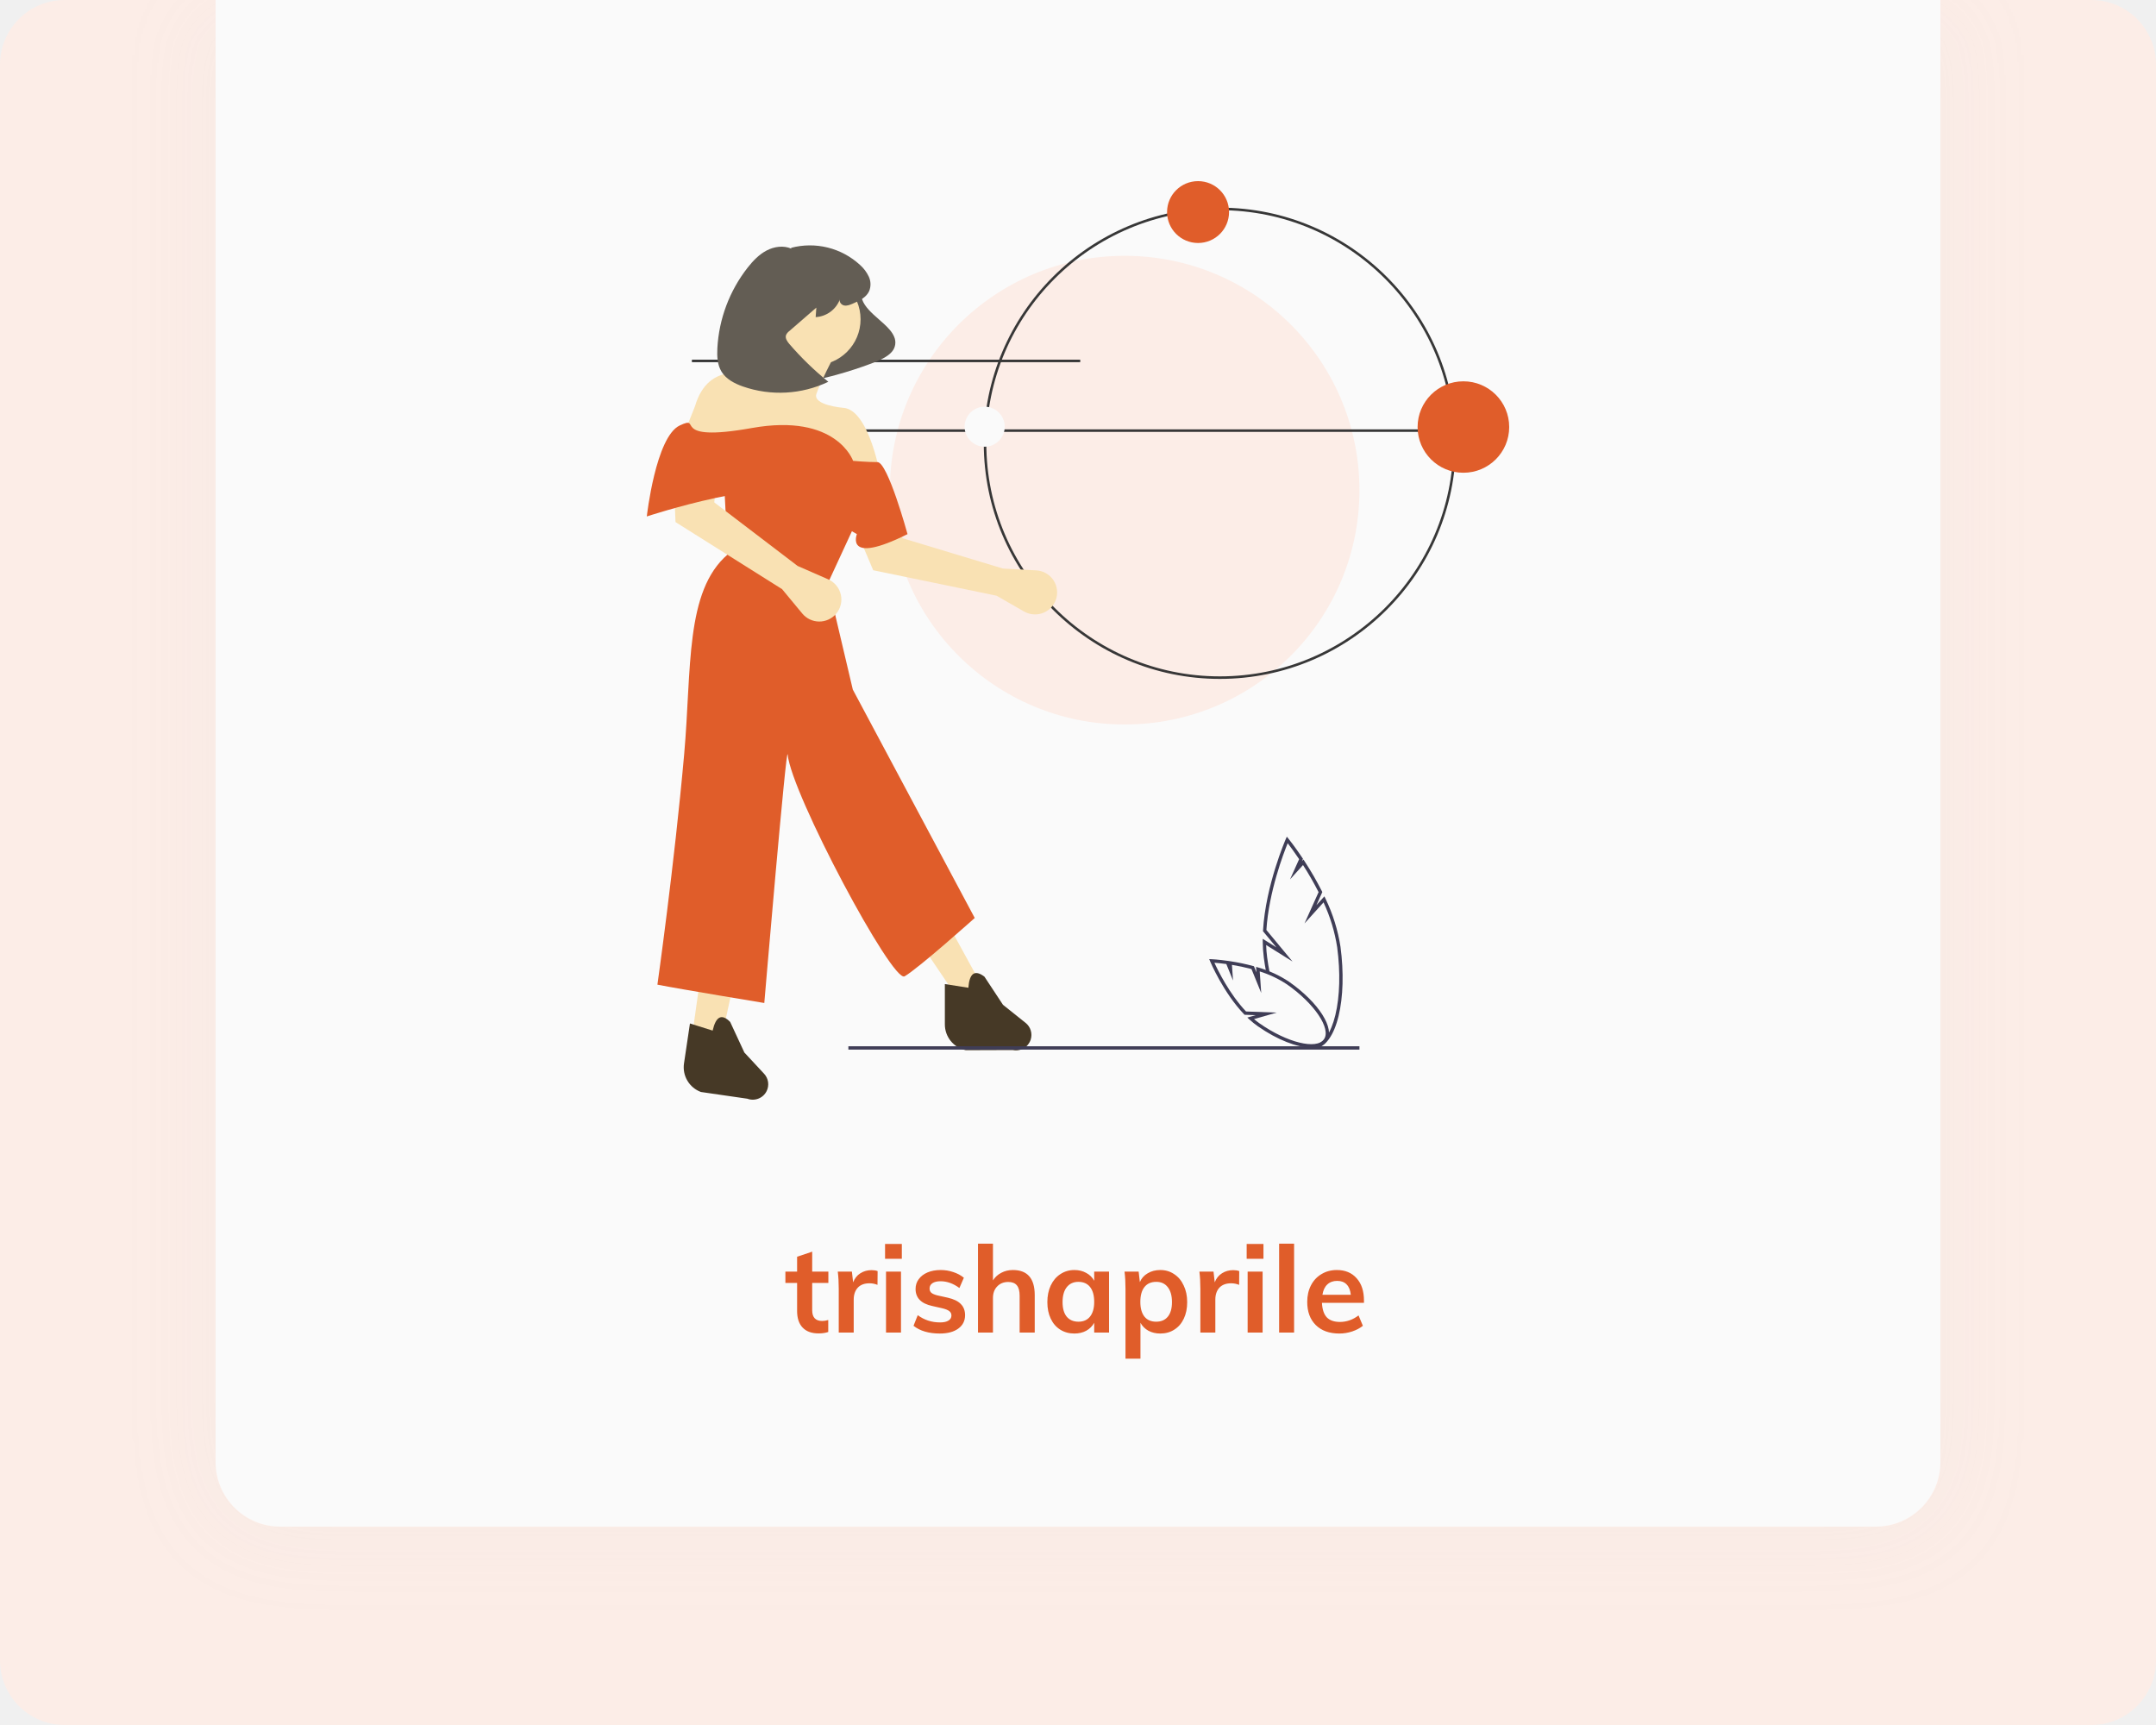
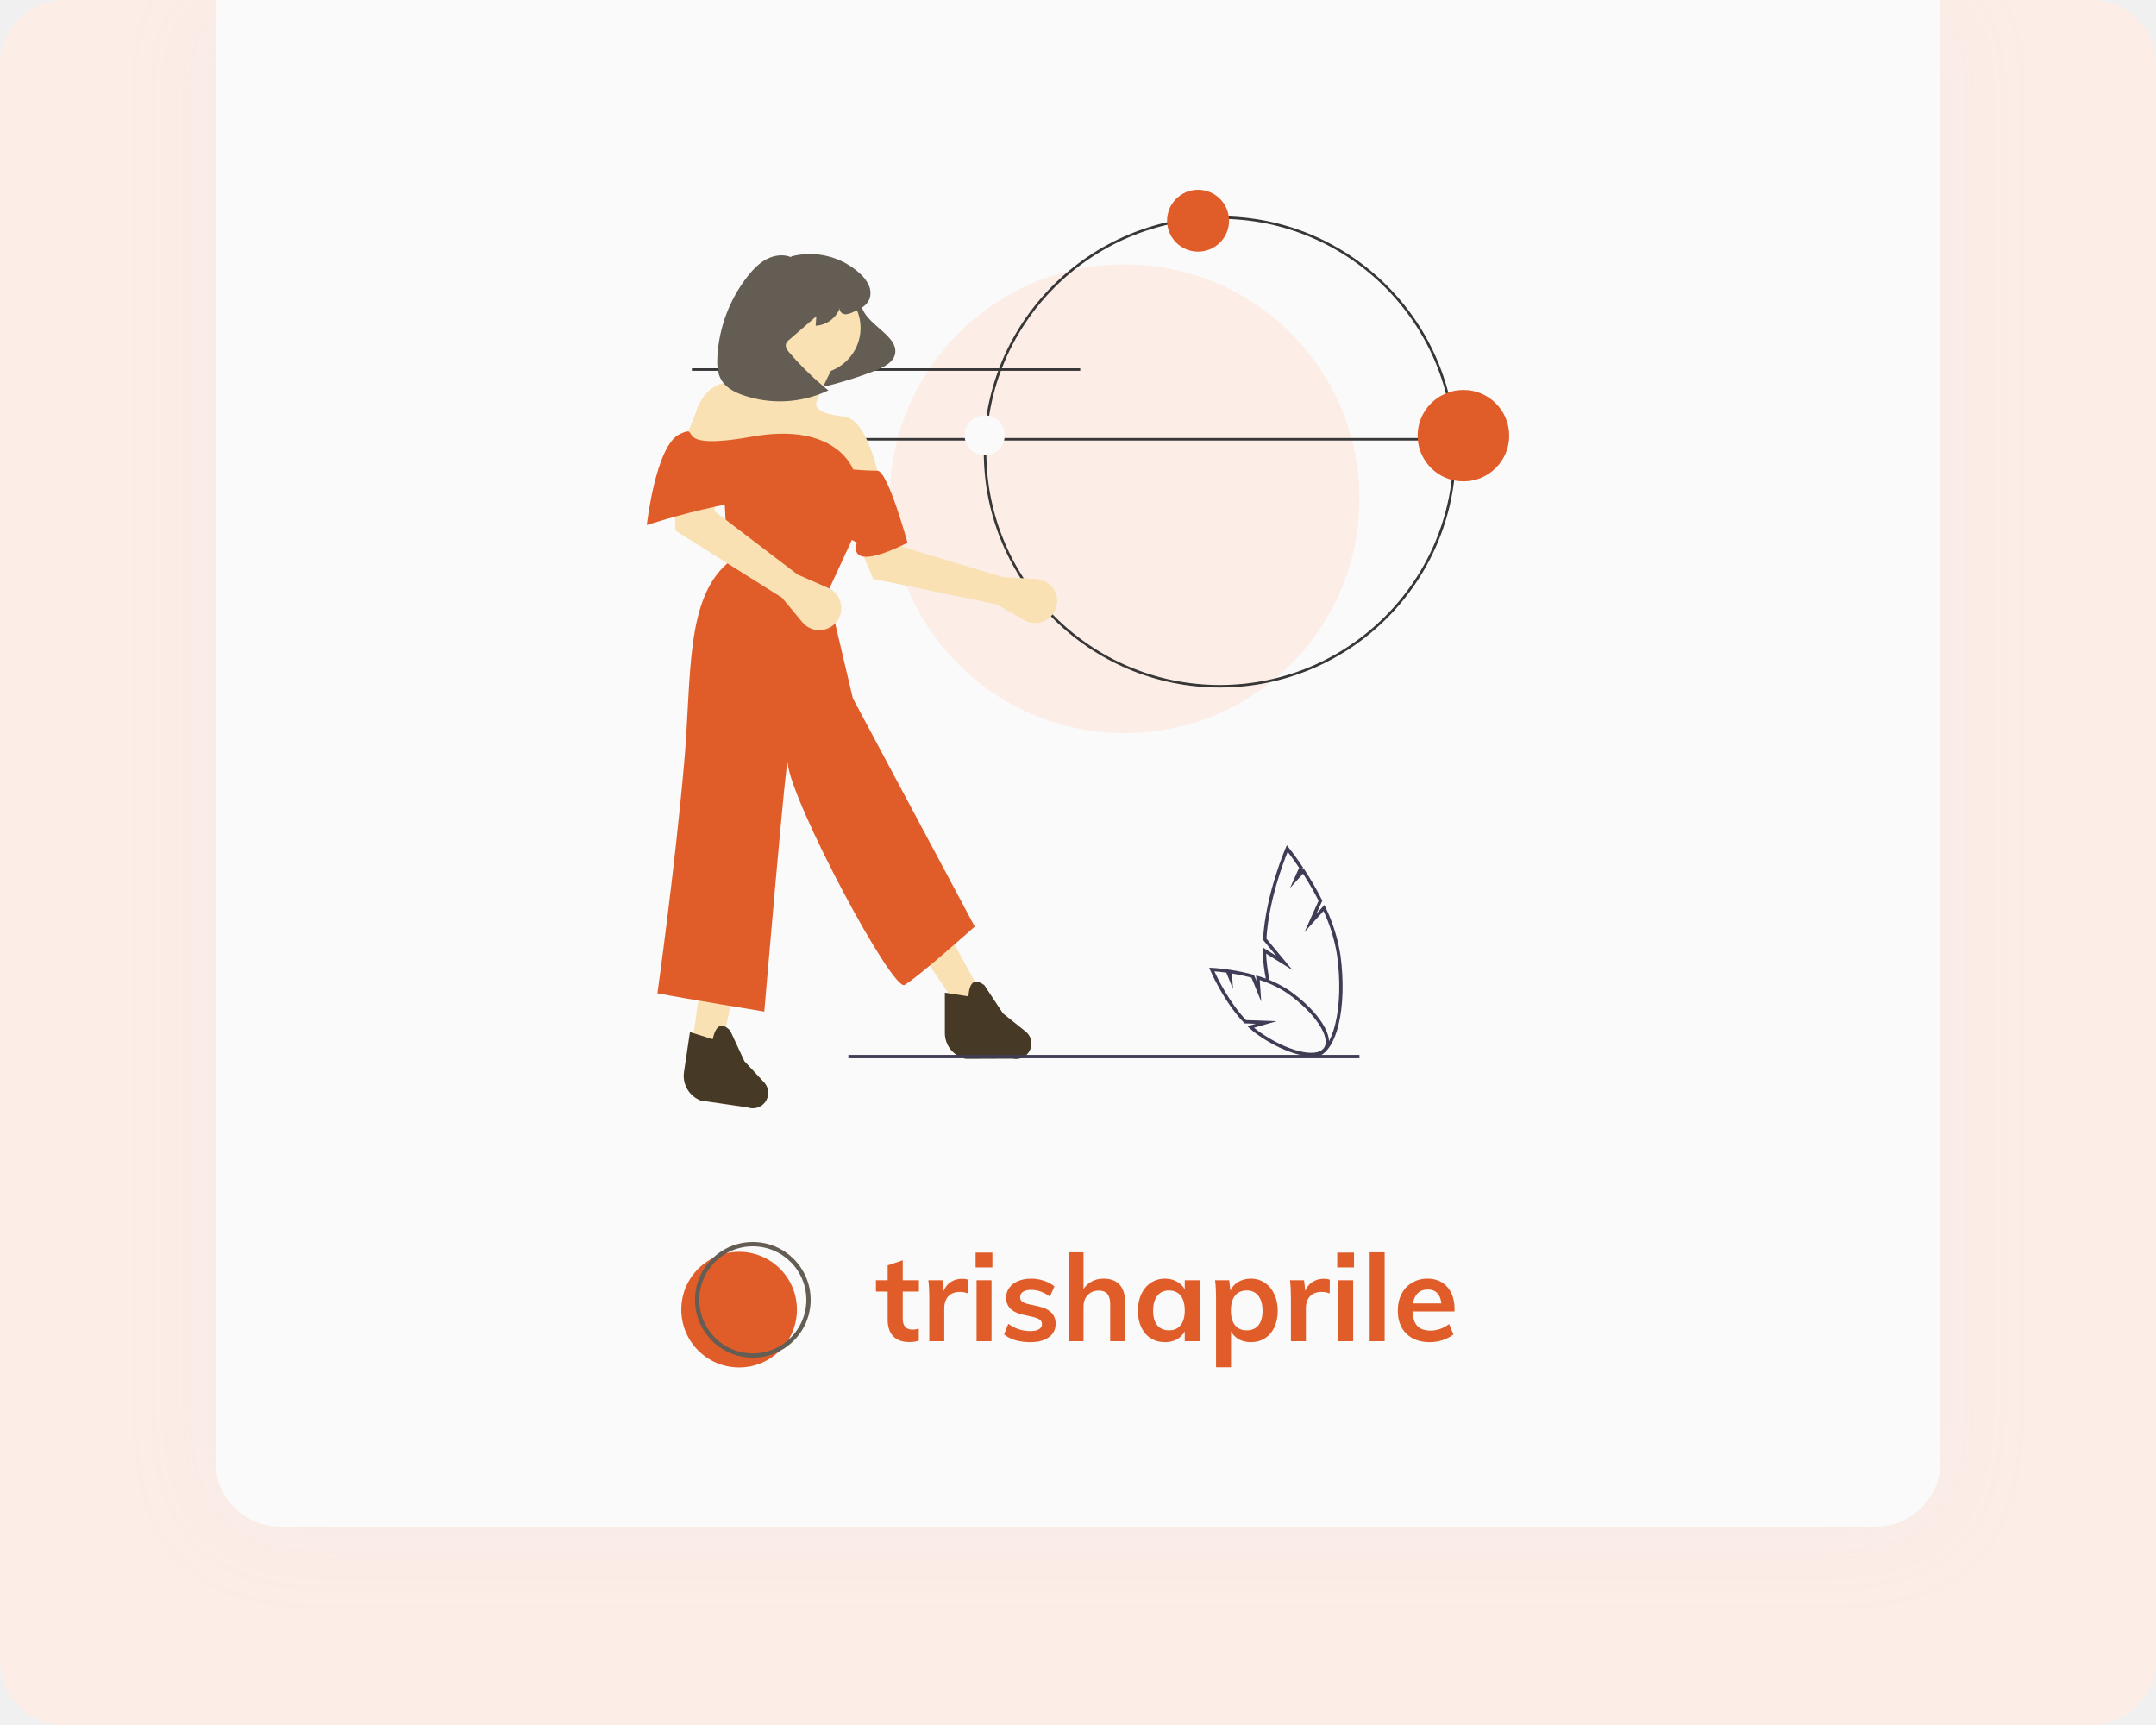
<svg xmlns="http://www.w3.org/2000/svg" width="500" height="400" viewBox="0 0 500 400" fill="none">
  <g clip-path="url(#clip0)">
    <rect width="500" height="400" rx="15" fill="#FCEDE7" />
    <g filter="url(#filter0_d)">
      <rect x="50" y="-46" width="400" height="400" rx="15" fill="#FAFAFA" />
    </g>
-     <path d="M188.356 297.492V303.82C188.356 305.481 189.131 306.312 190.68 306.312C191.109 306.312 191.576 306.237 192.08 306.088V308.86C191.464 309.084 190.717 309.196 189.84 309.196C188.235 309.196 187.003 308.748 186.144 307.852C185.285 306.956 184.856 305.668 184.856 303.988V297.492H182.14V294.86H184.856V291.416L188.356 290.24V294.86H192.108V297.492H188.356ZM202.129 294.524C202.671 294.524 203.137 294.599 203.529 294.748L203.501 297.94C202.904 297.697 202.288 297.576 201.653 297.576C200.459 297.576 199.544 297.921 198.909 298.612C198.293 299.303 197.985 300.217 197.985 301.356V309H194.513V298.864C194.513 297.371 194.439 296.036 194.289 294.86H197.565L197.845 297.352C198.2 296.437 198.76 295.737 199.525 295.252C200.291 294.767 201.159 294.524 202.129 294.524ZM205.478 294.86H208.95V309H205.478V294.86ZM209.146 288.448V291.892H205.254V288.448H209.146ZM217.959 309.224C215.402 309.224 213.367 308.627 211.855 307.432L212.835 304.968C214.347 306.088 216.074 306.648 218.015 306.648C218.855 306.648 219.499 306.508 219.947 306.228C220.414 305.948 220.647 305.556 220.647 305.052C220.647 304.623 220.488 304.287 220.171 304.044C219.854 303.783 219.312 303.559 218.547 303.372L216.195 302.84C213.619 302.28 212.331 300.964 212.331 298.892C212.331 298.033 212.574 297.277 213.059 296.624C213.544 295.952 214.226 295.429 215.103 295.056C215.98 294.683 216.998 294.496 218.155 294.496C219.163 294.496 220.134 294.655 221.067 294.972C222 295.271 222.822 295.709 223.531 296.288L222.495 298.668C221.076 297.623 219.62 297.1 218.127 297.1C217.324 297.1 216.699 297.249 216.251 297.548C215.803 297.847 215.579 298.257 215.579 298.78C215.579 299.191 215.71 299.517 215.971 299.76C216.251 300.003 216.718 300.208 217.371 300.376L219.779 300.908C221.179 301.225 222.196 301.72 222.831 302.392C223.484 303.045 223.811 303.904 223.811 304.968C223.811 306.275 223.288 307.311 222.243 308.076C221.198 308.841 219.77 309.224 217.959 309.224ZM234.898 294.496C238.277 294.496 239.966 296.437 239.966 300.32V309H236.466V300.488C236.466 299.368 236.252 298.556 235.822 298.052C235.393 297.529 234.73 297.268 233.834 297.268C232.77 297.268 231.912 297.613 231.258 298.304C230.605 298.976 230.278 299.872 230.278 300.992V309H226.806V288.392H230.278V296.904C230.764 296.139 231.408 295.551 232.21 295.14C233.013 294.711 233.909 294.496 234.898 294.496ZM257.201 294.86V309H253.757V306.732C253.328 307.516 252.712 308.132 251.909 308.58C251.107 309.009 250.192 309.224 249.165 309.224C247.933 309.224 246.841 308.925 245.889 308.328C244.937 307.731 244.2 306.881 243.677 305.78C243.155 304.679 242.893 303.4 242.893 301.944C242.893 300.488 243.155 299.2 243.677 298.08C244.219 296.941 244.965 296.064 245.917 295.448C246.869 294.813 247.952 294.496 249.165 294.496C250.192 294.496 251.107 294.72 251.909 295.168C252.712 295.597 253.328 296.204 253.757 296.988V294.86H257.201ZM250.117 306.48C251.275 306.48 252.171 306.079 252.805 305.276C253.44 304.473 253.757 303.344 253.757 301.888C253.757 300.395 253.44 299.247 252.805 298.444C252.171 297.641 251.265 297.24 250.089 297.24C248.932 297.24 248.027 297.66 247.373 298.5C246.739 299.321 246.421 300.469 246.421 301.944C246.421 303.4 246.739 304.52 247.373 305.304C248.027 306.088 248.941 306.48 250.117 306.48ZM269.077 294.496C270.291 294.496 271.364 294.813 272.297 295.448C273.249 296.064 273.987 296.941 274.509 298.08C275.051 299.2 275.321 300.488 275.321 301.944C275.321 303.4 275.06 304.679 274.537 305.78C274.015 306.881 273.277 307.731 272.325 308.328C271.392 308.925 270.309 309.224 269.077 309.224C268.051 309.224 267.136 309.009 266.333 308.58C265.531 308.132 264.915 307.516 264.485 306.732V315.048H261.013V298.864C261.013 297.371 260.939 296.036 260.789 294.86H264.065L264.345 297.296C264.719 296.419 265.325 295.737 266.165 295.252C267.005 294.748 267.976 294.496 269.077 294.496ZM268.125 306.48C269.301 306.48 270.207 306.088 270.841 305.304C271.476 304.52 271.793 303.4 271.793 301.944C271.793 300.469 271.476 299.321 270.841 298.5C270.207 297.66 269.311 297.24 268.153 297.24C266.959 297.24 266.044 297.641 265.409 298.444C264.775 299.247 264.457 300.395 264.457 301.888C264.457 303.363 264.775 304.501 265.409 305.304C266.044 306.088 266.949 306.48 268.125 306.48ZM285.993 294.524C286.534 294.524 287.001 294.599 287.393 294.748L287.365 297.94C286.767 297.697 286.151 297.576 285.517 297.576C284.322 297.576 283.407 297.921 282.773 298.612C282.157 299.303 281.849 300.217 281.849 301.356V309H278.377V298.864C278.377 297.371 278.302 296.036 278.153 294.86H281.429L281.709 297.352C282.063 296.437 282.623 295.737 283.389 295.252C284.154 294.767 285.022 294.524 285.993 294.524ZM289.342 294.86H292.814V309H289.342V294.86ZM293.01 288.448V291.892H289.118V288.448H293.01ZM296.642 288.392H300.114V309H296.642V288.392ZM316.319 302.112H306.575C306.65 303.624 307.023 304.744 307.695 305.472C308.386 306.181 309.403 306.536 310.747 306.536C312.296 306.536 313.734 306.032 315.059 305.024L316.067 307.432C315.395 307.973 314.564 308.412 313.575 308.748C312.604 309.065 311.615 309.224 310.607 309.224C308.292 309.224 306.472 308.571 305.147 307.264C303.822 305.957 303.159 304.165 303.159 301.888C303.159 300.451 303.448 299.172 304.027 298.052C304.606 296.932 305.418 296.064 306.463 295.448C307.508 294.813 308.694 294.496 310.019 294.496C311.96 294.496 313.491 295.131 314.611 296.4C315.75 297.651 316.319 299.377 316.319 301.58V302.112ZM310.103 297.016C309.17 297.016 308.404 297.296 307.807 297.856C307.228 298.397 306.855 299.191 306.687 300.236H313.267C313.155 299.172 312.828 298.369 312.287 297.828C311.764 297.287 311.036 297.016 310.103 297.016Z" fill="#E05D2A" />
-     <path d="M260.82 168.001C290.891 168.001 315.268 143.671 315.268 113.658C315.268 83.646 290.891 59.316 260.82 59.316C230.749 59.316 206.371 83.646 206.371 113.658C206.371 143.671 230.749 168.001 260.82 168.001Z" fill="#FCEDE7" />
-     <path d="M250.518 83.403H160.458V83.99H250.518V83.403Z" fill="#373737" />
-     <path d="M337.342 99.559H160.458V100.146H337.342V99.559Z" fill="#373737" />
-     <path d="M282.893 157.426C252.708 157.426 228.15 132.916 228.15 102.79C228.15 72.663 252.708 48.153 282.893 48.153C313.078 48.153 337.636 72.663 337.636 102.79C337.636 132.916 313.078 157.426 282.893 157.426ZM282.893 48.741C253.032 48.741 228.739 72.987 228.739 102.79C228.739 132.593 253.032 156.839 282.893 156.839C312.754 156.839 337.047 132.593 337.047 102.79C337.047 72.987 312.754 48.741 282.893 48.741V48.741Z" fill="#373737" />
-     <path d="M277.843 56.347C281.812 56.347 285.03 53.135 285.03 49.173C285.03 45.212 281.812 42 277.843 42C273.873 42 270.655 45.212 270.655 49.173C270.655 53.135 273.873 56.347 277.843 56.347Z" fill="#E05D2A" />
-     <path d="M228.356 103.587C230.924 103.587 233.007 101.508 233.007 98.945C233.007 96.382 230.924 94.303 228.356 94.303C225.787 94.303 223.705 96.382 223.705 98.945C223.705 101.508 225.787 103.587 228.356 103.587Z" fill="#FAFAFA" />
-     <path d="M339.379 109.622C345.245 109.622 350 104.876 350 99.021C350 93.167 345.245 88.421 339.379 88.421C333.513 88.421 328.758 93.167 328.758 99.021C328.758 104.876 333.513 109.622 339.379 109.622Z" fill="#E05D2A" />
-     <path d="M231.11 138.135L237.491 141.795C238.136 142.165 238.855 142.39 239.597 142.455C240.339 142.519 241.086 142.421 241.786 142.168C242.486 141.915 243.122 141.513 243.65 140.989C244.178 140.465 244.586 139.832 244.844 139.135V139.135C245.121 138.385 245.219 137.58 245.128 136.786C245.037 135.991 244.761 135.229 244.321 134.56C243.881 133.891 243.29 133.335 242.596 132.936C241.901 132.537 241.123 132.306 240.323 132.262L232.596 131.838L209.321 124.807L205.569 110.785L195.757 116.286L202.504 132.228L231.11 138.135Z" fill="#F9E1B3" />
-     <path d="M200.691 65.357C199.215 67.026 199.481 69.035 200.556 70.666C201.631 72.297 203.42 73.654 204.985 75.093C205.991 76.017 206.921 76.998 207.372 78.11C207.62 78.679 207.701 79.306 207.606 79.919C207.511 80.532 207.243 81.105 206.834 81.572C205.809 82.782 203.899 83.602 202.036 84.305C196.708 86.3 191.211 87.811 185.611 88.819C190.328 83.317 192.69 77.121 192.344 71.153C192.271 69.9 192.085 68.636 192.523 67.38C192.824 66.627 193.3 65.955 193.912 65.421C194.524 64.887 195.254 64.505 196.042 64.308C197.917 63.77 200.387 64.302 200.675 65.528" fill="#635D54" />
-     <path d="M160.273 241.914L167.024 242.207L180.349 180.779L168.785 181.275L160.273 241.914Z" fill="#F9E1B3" />
-     <path d="M227.781 228.732L222.204 231.661L187.32 180.005L198.43 175.123L227.781 228.732Z" fill="#F9E1B3" />
-     <path d="M188.897 84.693C194.795 84.693 199.576 79.921 199.576 74.035C199.576 68.149 194.795 63.377 188.897 63.377C183 63.377 178.219 68.149 178.219 74.035C178.219 79.921 183 84.693 188.897 84.693Z" fill="#F9E1B3" />
-     <path d="M183.461 79.623C183.461 79.623 179.645 87.532 174.362 87.239C174.362 87.239 164.382 83.138 161.154 94.27L157.631 103.058L204.3 110.968C204.3 110.968 201.658 94.856 195.495 94.563C195.495 94.563 188.45 93.977 189.331 91.341C190.211 88.704 193.44 82.552 193.44 82.552L183.461 79.623Z" fill="#F9E1B3" />
-     <path d="M199.017 120.049L191.972 135.282L197.778 159.904L226.052 212.864C226.052 212.864 213.031 224.524 209.785 226.394C206.969 228.016 183.528 184.043 182.672 174.98C182.39 171.989 177.25 232.579 177.25 232.579C177.25 232.579 157.872 229.388 152.461 228.327C152.461 228.327 156.36 200.768 158.659 174.98C160.43 155.103 158.819 137.088 168.785 128.545L167.904 111.554L191.385 110.675L199.017 120.049Z" fill="#E05D2A" />
-     <path d="M162.546 253.213L173.323 254.775C174.159 255.085 175.08 255.074 175.907 254.744C176.735 254.414 177.41 253.788 177.8 252.989V252.989C178.117 252.339 178.23 251.609 178.124 250.894C178.018 250.18 177.697 249.514 177.204 248.984L172.63 244.067L169.338 236.977C167.368 234.97 166.023 235.68 165.27 238.977L160.007 237.328L158.627 246.586C158.42 247.972 158.697 249.386 159.41 250.592C160.124 251.798 161.231 252.724 162.546 253.213V253.213Z" fill="#463926" />
-     <path d="M223.976 243.525L234.866 243.487C235.738 243.672 236.648 243.526 237.418 243.078C238.187 242.63 238.763 241.912 239.031 241.063V241.063C239.249 240.374 239.253 239.636 239.042 238.944C238.832 238.253 238.417 237.641 237.851 237.19L232.602 232.998L228.3 226.469C226.056 224.773 224.83 225.672 224.572 229.045L219.123 228.186V237.546C219.123 238.947 219.605 240.305 220.488 241.394C221.372 242.482 222.603 243.235 223.976 243.525V243.525Z" fill="#463926" />
-     <path d="M183.504 57.652C181.69 56.861 179.532 57.171 177.78 58.092C176.029 59.013 174.63 60.482 173.405 62.034C169.189 67.406 166.73 73.941 166.363 80.755C166.267 82.618 166.357 84.586 167.328 86.179C168.396 87.93 170.35 88.935 172.286 89.619C178.776 91.876 185.895 91.485 192.098 88.531C188.836 85.892 185.819 82.966 183.081 79.789C182.568 79.193 182.032 78.429 182.293 77.688C182.457 77.328 182.712 77.015 183.032 76.782L189.319 71.333L189.161 73.537C190.411 73.464 191.613 73.027 192.617 72.28C193.621 71.533 194.384 70.509 194.811 69.334C194.508 69.944 195.087 70.694 195.756 70.832C196.424 70.969 197.101 70.694 197.729 70.424C199.25 69.771 200.902 68.993 201.577 67.484C201.789 66.952 201.891 66.382 201.876 65.809C201.86 65.237 201.728 64.674 201.488 64.153C201 63.116 200.303 62.189 199.442 61.431C197.327 59.482 194.755 58.098 191.962 57.405C189.169 56.712 186.246 56.733 183.463 57.466" fill="#635D54" />
-     <path d="M181.371 136.61L186.059 142.271C186.534 142.844 187.128 143.306 187.799 143.626C188.471 143.947 189.205 144.117 189.95 144.125C190.694 144.133 191.432 143.978 192.11 143.673C192.789 143.367 193.393 142.917 193.88 142.355C194.403 141.75 194.777 141.03 194.972 140.254C195.166 139.478 195.175 138.668 194.998 137.887C194.821 137.107 194.463 136.38 193.953 135.763C193.443 135.146 192.795 134.657 192.061 134.336L184.975 131.234L165.651 116.501L167.065 102.056L155.943 103.772L156.658 121.063L181.371 136.61Z" fill="#F9E1B3" />
-     <path d="M210.464 123.857C210.464 123.857 205.894 107.152 203.483 107.156C201.071 107.16 197.843 106.867 197.843 106.867C197.843 106.867 194.027 95.735 174.362 99.25C154.696 102.765 163.208 96.028 157.631 98.664C152.055 101.301 150 119.756 150 119.756C150 119.756 180.232 109.796 186.689 115.362C190.398 118.599 194.43 121.446 198.723 123.857C198.723 123.857 195.788 131.181 210.464 123.857Z" fill="#E05D2A" />
-     <path d="M315.27 242.609H196.75V243.382H315.27V242.609Z" fill="#3F3D56" />
-     <path d="M310.873 219.533C310.271 215.659 309.097 211.896 307.388 208.367L307.139 207.852L305.289 209.9L306.66 206.85L306.57 206.673C305.36 204.284 304.02 201.962 302.554 199.719L302.283 199.304L301.92 199.705L302.174 199.14L302.047 198.95C300.232 196.233 298.837 194.515 298.824 194.497L298.429 194.013L298.176 194.591C298.129 194.696 293.52 205.296 292.91 215.769L292.9 215.932L296.002 219.674L292.839 217.693L292.844 218.412C292.854 219.643 292.938 220.872 293.096 222.093C293.235 223.143 293.399 224.168 293.588 225.169C293.887 225.178 294.177 225.269 294.429 225.431C294.21 224.313 294.022 223.164 293.863 221.984C293.741 221.042 293.664 220.085 293.634 219.131L299.752 222.965L293.693 215.655C294.245 206.8 297.669 197.878 298.63 195.524C299.146 196.191 300.119 197.488 301.283 199.22L299.167 203.929L302.184 200.589C303.492 202.622 304.697 204.719 305.795 206.872L302.536 214.123L306.942 209.246C308.481 212.55 309.547 216.053 310.107 219.653C310.878 225.467 310.728 231.053 309.683 235.381C308.682 239.527 306.919 242.075 304.844 242.373C304.417 242.432 303.983 242.406 303.566 242.297C303.232 242.534 302.829 242.657 302.419 242.646H302.306C302.95 243.003 303.671 243.196 304.407 243.209C304.589 243.209 304.77 243.196 304.95 243.17C307.389 242.821 309.337 240.124 310.434 235.577C311.502 231.151 311.659 225.457 310.873 219.533Z" fill="#3F3D56" />
-     <path d="M304.047 242.904C300.857 242.904 296.257 241.152 291.695 237.964C291.023 237.49 290.382 236.976 289.775 236.423L289.264 235.957L291.196 235.402L288.623 235.308L288.515 235.194C283.692 230.154 280.692 223.034 280.662 222.963L280.427 222.4L281.037 222.428C281.098 222.431 282.547 222.499 284.726 222.807L284.862 222.827V222.825L285.339 222.898C287.119 223.168 288.881 223.537 290.618 224.005L290.804 224.055L291.384 225.48L291.296 224.202L291.827 224.355C294.348 225.082 296.742 226.189 298.926 227.64C305.864 232.489 309.704 238.55 307.674 241.442C306.98 242.431 305.703 242.903 304.047 242.904ZM290.823 236.313C291.247 236.672 291.688 237.013 292.14 237.331C298.495 241.772 305.318 243.452 307.039 240.999C308.761 238.546 304.845 232.721 298.489 228.279C296.529 226.977 294.392 225.96 292.145 225.258L292.488 230.251L290.231 224.702C288.744 224.308 287.223 223.984 285.701 223.737L285.95 227.361L284.397 223.542C283.193 223.377 282.223 223.287 281.632 223.242C282.437 225.005 285.096 230.452 288.967 234.547L296.066 234.806L290.823 236.313Z" fill="#3F3D56" />
+     <path d="M209.356 299.492V305.82C209.356 307.481 210.131 308.312 211.68 308.312C212.109 308.312 212.576 308.237 213.08 308.088V310.86C212.464 311.084 211.717 311.196 210.84 311.196C209.235 311.196 208.003 310.748 207.144 309.852C206.285 308.956 205.856 307.668 205.856 305.988V299.492H203.14V296.86H205.856V293.416L209.356 292.24V296.86H213.108V299.492H209.356ZM223.129 296.524C223.671 296.524 224.137 296.599 224.529 296.748L224.501 299.94C223.904 299.697 223.288 299.576 222.653 299.576C221.459 299.576 220.544 299.921 219.909 300.612C219.293 301.303 218.985 302.217 218.985 303.356V311H215.513V300.864C215.513 299.371 215.439 298.036 215.289 296.86H218.565L218.845 299.352C219.2 298.437 219.76 297.737 220.525 297.252C221.291 296.767 222.159 296.524 223.129 296.524ZM226.478 296.86H229.95V311H226.478V296.86ZM230.146 290.448V293.892H226.254V290.448H230.146ZM238.959 311.224C236.402 311.224 234.367 310.627 232.855 309.432L233.835 306.968C235.347 308.088 237.074 308.648 239.015 308.648C239.855 308.648 240.499 308.508 240.947 308.228C241.414 307.948 241.647 307.556 241.647 307.052C241.647 306.623 241.488 306.287 241.171 306.044C240.854 305.783 240.312 305.559 239.547 305.372L237.195 304.84C234.619 304.28 233.331 302.964 233.331 300.892C233.331 300.033 233.574 299.277 234.059 298.624C234.544 297.952 235.226 297.429 236.103 297.056C236.98 296.683 237.998 296.496 239.155 296.496C240.163 296.496 241.134 296.655 242.067 296.972C243 297.271 243.822 297.709 244.531 298.288L243.495 300.668C242.076 299.623 240.62 299.1 239.127 299.1C238.324 299.1 237.699 299.249 237.251 299.548C236.803 299.847 236.579 300.257 236.579 300.78C236.579 301.191 236.71 301.517 236.971 301.76C237.251 302.003 237.718 302.208 238.371 302.376L240.779 302.908C242.179 303.225 243.196 303.72 243.831 304.392C244.484 305.045 244.811 305.904 244.811 306.968C244.811 308.275 244.288 309.311 243.243 310.076C242.198 310.841 240.77 311.224 238.959 311.224ZM255.898 296.496C259.277 296.496 260.966 298.437 260.966 302.32V311H257.466V302.488C257.466 301.368 257.252 300.556 256.822 300.052C256.393 299.529 255.73 299.268 254.834 299.268C253.77 299.268 252.912 299.613 252.258 300.304C251.605 300.976 251.278 301.872 251.278 302.992V311H247.806V290.392H251.278V298.904C251.764 298.139 252.408 297.551 253.21 297.14C254.013 296.711 254.909 296.496 255.898 296.496ZM278.201 296.86V311H274.757V308.732C274.328 309.516 273.712 310.132 272.909 310.58C272.107 311.009 271.192 311.224 270.165 311.224C268.933 311.224 267.841 310.925 266.889 310.328C265.937 309.731 265.2 308.881 264.677 307.78C264.155 306.679 263.893 305.4 263.893 303.944C263.893 302.488 264.155 301.2 264.677 300.08C265.219 298.941 265.965 298.064 266.917 297.448C267.869 296.813 268.952 296.496 270.165 296.496C271.192 296.496 272.107 296.72 272.909 297.168C273.712 297.597 274.328 298.204 274.757 298.988V296.86H278.201ZM271.117 308.48C272.275 308.48 273.171 308.079 273.805 307.276C274.44 306.473 274.757 305.344 274.757 303.888C274.757 302.395 274.44 301.247 273.805 300.444C273.171 299.641 272.265 299.24 271.089 299.24C269.932 299.24 269.027 299.66 268.373 300.5C267.739 301.321 267.421 302.469 267.421 303.944C267.421 305.4 267.739 306.52 268.373 307.304C269.027 308.088 269.941 308.48 271.117 308.48ZM290.077 296.496C291.291 296.496 292.364 296.813 293.297 297.448C294.249 298.064 294.987 298.941 295.509 300.08C296.051 301.2 296.321 302.488 296.321 303.944C296.321 305.4 296.06 306.679 295.537 307.78C295.015 308.881 294.277 309.731 293.325 310.328C292.392 310.925 291.309 311.224 290.077 311.224C289.051 311.224 288.136 311.009 287.333 310.58C286.531 310.132 285.915 309.516 285.485 308.732V317.048H282.013V300.864C282.013 299.371 281.939 298.036 281.789 296.86H285.065L285.345 299.296C285.719 298.419 286.325 297.737 287.165 297.252C288.005 296.748 288.976 296.496 290.077 296.496ZM289.125 308.48C290.301 308.48 291.207 308.088 291.841 307.304C292.476 306.52 292.793 305.4 292.793 303.944C292.793 302.469 292.476 301.321 291.841 300.5C291.207 299.66 290.311 299.24 289.153 299.24C287.959 299.24 287.044 299.641 286.409 300.444C285.775 301.247 285.457 302.395 285.457 303.888C285.457 305.363 285.775 306.501 286.409 307.304C287.044 308.088 287.949 308.48 289.125 308.48ZM306.993 296.524C307.534 296.524 308.001 296.599 308.393 296.748L308.365 299.94C307.767 299.697 307.151 299.576 306.517 299.576C305.322 299.576 304.407 299.921 303.773 300.612C303.157 301.303 302.849 302.217 302.849 303.356V311H299.377V300.864C299.377 299.371 299.302 298.036 299.153 296.86H302.429L302.709 299.352C303.063 298.437 303.623 297.737 304.389 297.252C305.154 296.767 306.022 296.524 306.993 296.524ZM310.342 296.86H313.814V311H310.342V296.86ZM314.01 290.448V293.892H310.118V290.448H314.01ZM317.642 290.392H321.114V311H317.642V290.392ZM337.319 304.112H327.575C327.65 305.624 328.023 306.744 328.695 307.472C329.386 308.181 330.403 308.536 331.747 308.536C333.296 308.536 334.734 308.032 336.059 307.024L337.067 309.432C336.395 309.973 335.564 310.412 334.575 310.748C333.604 311.065 332.615 311.224 331.607 311.224C329.292 311.224 327.472 310.571 326.147 309.264C324.822 307.957 324.159 306.165 324.159 303.888C324.159 302.451 324.448 301.172 325.027 300.052C325.606 298.932 326.418 298.064 327.463 297.448C328.508 296.813 329.694 296.496 331.019 296.496C332.96 296.496 334.491 297.131 335.611 298.4C336.75 299.651 337.319 301.377 337.319 303.58V304.112ZM331.103 299.016C330.17 299.016 329.404 299.296 328.807 299.856C328.228 300.397 327.855 301.191 327.687 302.236H334.267C334.155 301.172 333.828 300.369 333.287 299.828C332.764 299.287 332.036 299.016 331.103 299.016Z" fill="#E05D2A" />
+     <circle cx="171.409" cy="303.682" r="13.409" fill="#E05D2A" />
+     <circle cx="174.591" cy="301.409" r="12.909" stroke="#635D54" />
+     <path d="M260.82 170.001C290.891 170.001 315.268 145.671 315.268 115.658C315.268 85.646 290.891 61.316 260.82 61.316C230.749 61.316 206.371 85.646 206.371 115.658C206.371 145.671 230.749 170.001 260.82 170.001Z" fill="#FCEDE7" />
+     <path d="M250.518 85.403H160.458V85.99H250.518V85.403Z" fill="#373737" />
+     <path d="M337.342 101.559H160.458V102.146H337.342V101.559Z" fill="#373737" />
+     <path d="M282.893 159.426C252.708 159.426 228.15 134.916 228.15 104.79C228.15 74.663 252.708 50.153 282.893 50.153C313.078 50.153 337.636 74.663 337.636 104.79C337.636 134.916 313.078 159.426 282.893 159.426ZM282.893 50.741C253.032 50.741 228.739 74.987 228.739 104.79C228.739 134.593 253.032 158.839 282.893 158.839C312.754 158.839 337.047 134.593 337.047 104.79C337.047 74.987 312.754 50.741 282.893 50.741Z" fill="#373737" />
+     <path d="M277.843 58.347C281.812 58.347 285.03 55.135 285.03 51.173C285.03 47.212 281.812 44 277.843 44C273.873 44 270.655 47.212 270.655 51.173C270.655 55.135 273.873 58.347 277.843 58.347Z" fill="#E05D2A" />
+     <path d="M228.356 105.587C230.924 105.587 233.007 103.508 233.007 100.945C233.007 98.382 230.924 96.303 228.356 96.303C225.787 96.303 223.705 98.382 223.705 100.945C223.705 103.508 225.787 105.587 228.356 105.587Z" fill="#FAFAFA" />
+     <path d="M339.379 111.622C345.245 111.622 350 106.876 350 101.021C350 95.167 345.245 90.421 339.379 90.421C333.513 90.421 328.758 95.167 328.758 101.021C328.758 106.876 333.513 111.622 339.379 111.622Z" fill="#E05D2A" />
+     <path d="M231.11 140.135L237.491 143.795C238.136 144.165 238.855 144.39 239.597 144.455C240.339 144.519 241.086 144.421 241.786 144.168C242.486 143.915 243.122 143.513 243.65 142.989C244.178 142.465 244.586 141.832 244.844 141.135C245.121 140.385 245.219 139.58 245.128 138.786C245.037 137.991 244.761 137.229 244.321 136.56C243.881 135.891 243.29 135.335 242.596 134.936C241.901 134.537 241.123 134.306 240.323 134.262L232.596 133.838L209.321 126.807L205.569 112.785L195.757 118.286L202.504 134.228L231.11 140.135Z" fill="#F9E1B3" />
+     <path d="M200.691 67.357C199.215 69.026 199.481 71.035 200.556 72.666C201.631 74.297 203.42 75.654 204.985 77.093C205.991 78.017 206.921 78.998 207.372 80.11C207.62 80.679 207.701 81.306 207.606 81.919C207.511 82.532 207.243 83.105 206.834 83.572C205.809 84.782 203.899 85.602 202.036 86.305C196.708 88.3 191.211 89.811 185.611 90.819C190.328 85.317 192.69 79.121 192.344 73.153C192.271 71.9 192.085 70.636 192.523 69.38C192.824 68.627 193.3 67.955 193.912 67.421C194.524 66.887 195.254 66.505 196.042 66.308C197.917 65.77 200.387 66.302 200.675 67.528" fill="#635D54" />
+     <path d="M160.273 243.914L167.024 244.207L180.349 182.779L168.785 183.275L160.273 243.914Z" fill="#F9E1B3" />
+     <path d="M227.781 230.732L222.204 233.661L187.32 182.005L198.43 177.123L227.781 230.732Z" fill="#F9E1B3" />
+     <path d="M188.897 86.693C194.795 86.693 199.576 81.921 199.576 76.035C199.576 70.149 194.795 65.377 188.897 65.377C183 65.377 178.219 70.149 178.219 76.035C178.219 81.921 183 86.693 188.897 86.693Z" fill="#F9E1B3" />
+     <path d="M183.461 81.623C183.461 81.623 179.645 89.532 174.362 89.239C174.362 89.239 164.382 85.138 161.154 96.27L157.631 105.058L204.3 112.968C204.3 112.968 201.658 96.856 195.495 96.563C195.495 96.563 188.45 95.977 189.331 93.341C190.211 90.704 193.44 84.552 193.44 84.552L183.461 81.623Z" fill="#F9E1B3" />
+     <path d="M199.017 122.049L191.972 137.282L197.778 161.904L226.052 214.864C226.052 214.864 213.031 226.524 209.785 228.394C206.969 230.016 183.528 186.043 182.672 176.98C182.39 173.989 177.25 234.579 177.25 234.579C177.25 234.579 157.872 231.388 152.461 230.327C152.461 230.327 156.36 202.768 158.659 176.98C160.43 157.103 158.819 139.088 168.785 130.545L167.904 113.554L191.385 112.675L199.017 122.049Z" fill="#E05D2A" />
+     <path d="M162.546 255.213L173.323 256.775C174.159 257.085 175.08 257.074 175.907 256.744C176.735 256.414 177.41 255.788 177.8 254.989C178.117 254.339 178.23 253.609 178.124 252.894C178.018 252.18 177.697 251.514 177.204 250.984L172.63 246.067L169.338 238.977C167.368 236.97 166.023 237.68 165.27 240.977L160.007 239.328L158.627 248.586C158.42 249.972 158.697 251.386 159.41 252.592C160.124 253.798 161.231 254.724 162.546 255.213Z" fill="#463926" />
+     <path d="M223.976 245.525L234.866 245.487C235.738 245.672 236.648 245.526 237.418 245.078C238.187 244.63 238.763 243.912 239.031 243.063C239.249 242.374 239.253 241.636 239.042 240.944C238.832 240.253 238.417 239.641 237.851 239.19L232.602 234.998L228.3 228.469C226.056 226.773 224.83 227.672 224.572 231.045L219.123 230.186V239.546C219.123 240.947 219.605 242.305 220.488 243.394C221.372 244.482 222.603 245.235 223.976 245.525Z" fill="#463926" />
+     <path d="M183.504 59.652C181.69 58.861 179.532 59.171 177.78 60.092C176.029 61.013 174.63 62.482 173.405 64.034C169.189 69.406 166.73 75.941 166.363 82.755C166.267 84.618 166.357 86.586 167.328 88.179C168.396 89.93 170.35 90.935 172.286 91.619C178.776 93.876 185.895 93.485 192.098 90.531C188.836 87.892 185.819 84.966 183.081 81.789C182.568 81.193 182.032 80.429 182.293 79.688C182.457 79.328 182.712 79.015 183.032 78.782L189.319 73.333L189.161 75.537C190.411 75.464 191.613 75.027 192.617 74.28C193.621 73.533 194.384 72.509 194.811 71.334C194.508 71.944 195.087 72.694 195.756 72.832C196.424 72.969 197.101 72.694 197.729 72.424C199.25 71.771 200.902 70.993 201.577 69.484C201.789 68.952 201.891 68.382 201.876 67.809C201.86 67.237 201.728 66.674 201.488 66.153C201 65.116 200.303 64.189 199.442 63.431C197.327 61.482 194.755 60.098 191.962 59.405C189.169 58.712 186.246 58.733 183.463 59.466" fill="#635D54" />
+     <path d="M181.371 138.61L186.059 144.271C186.534 144.844 187.128 145.306 187.799 145.626C188.471 145.947 189.205 146.117 189.95 146.125C190.694 146.133 191.432 145.978 192.11 145.673C192.789 145.367 193.393 144.917 193.88 144.355C194.403 143.75 194.777 143.03 194.972 142.254C195.166 141.478 195.175 140.668 194.998 139.887C194.821 139.107 194.463 138.38 193.953 137.763C193.443 137.146 192.795 136.657 192.061 136.336L184.975 133.234L165.651 118.501L167.065 104.056L155.943 105.772L156.658 123.063L181.371 138.61Z" fill="#F9E1B3" />
+     <path d="M210.464 125.857C210.464 125.857 205.894 109.152 203.483 109.156C201.071 109.16 197.843 108.867 197.843 108.867C197.843 108.867 194.027 97.735 174.362 101.25C154.696 104.765 163.208 98.028 157.631 100.664C152.055 103.301 150 121.756 150 121.756C150 121.756 180.232 111.796 186.689 117.362C190.398 120.599 194.43 123.446 198.723 125.857C198.723 125.857 195.788 133.181 210.464 125.857Z" fill="#E05D2A" />
+     <path d="M315.27 244.609H196.75V245.382H315.27V244.609Z" fill="#3F3D56" />
+     <path d="M310.873 221.533C310.271 217.659 309.097 213.896 307.388 210.367L307.139 209.852L305.289 211.9L306.66 208.85L306.57 208.673C305.36 206.284 304.02 203.962 302.554 201.719L302.283 201.304L301.92 201.705L302.174 201.14L302.047 200.95C300.232 198.233 298.837 196.515 298.824 196.497L298.429 196.013L298.176 196.591C298.129 196.696 293.52 207.296 292.91 217.769L292.9 217.932L296.002 221.674L292.839 219.693L292.844 220.412C292.854 221.643 292.938 222.872 293.096 224.093C293.235 225.143 293.399 226.168 293.588 227.169C293.887 227.178 294.177 227.269 294.429 227.431C294.21 226.313 294.022 225.164 293.863 223.984C293.741 223.042 293.664 222.085 293.634 221.131L299.752 224.965L293.693 217.655C294.245 208.8 297.669 199.878 298.63 197.524C299.146 198.191 300.119 199.488 301.283 201.22L299.167 205.929L302.184 202.589C303.492 204.622 304.697 206.719 305.795 208.872L302.536 216.123L306.942 211.246C308.481 214.55 309.547 218.053 310.107 221.653C310.878 227.467 310.728 233.053 309.683 237.381C308.682 241.527 306.919 244.075 304.844 244.373C304.417 244.432 303.983 244.406 303.566 244.297C303.232 244.534 302.829 244.657 302.419 244.646H302.306C302.95 245.003 303.671 245.196 304.407 245.209C304.589 245.209 304.77 245.196 304.95 245.17C307.389 244.821 309.337 242.124 310.434 237.577C311.502 233.151 311.659 227.457 310.873 221.533Z" fill="#3F3D56" />
+     <path d="M304.047 244.904C300.857 244.904 296.257 243.152 291.695 239.964C291.023 239.49 290.382 238.976 289.775 238.423L289.264 237.957L291.196 237.402L288.623 237.308L288.515 237.194C283.692 232.154 280.692 225.034 280.662 224.963L280.427 224.4L281.037 224.428C281.098 224.431 282.547 224.499 284.726 224.807L284.862 224.827V224.825L285.339 224.898C287.119 225.168 288.881 225.537 290.618 226.005L290.804 226.055L291.384 227.48L291.296 226.202L291.827 226.355C294.348 227.082 296.742 228.189 298.926 229.64C305.864 234.489 309.704 240.55 307.674 243.442C306.98 244.431 305.703 244.903 304.047 244.904ZM290.823 238.313C291.247 238.672 291.688 239.013 292.14 239.331C298.495 243.772 305.318 245.452 307.039 242.999C308.761 240.546 304.845 234.721 298.489 230.279C296.529 228.977 294.392 227.96 292.145 227.258L292.488 232.251L290.231 226.702C288.744 226.308 287.223 225.984 285.701 225.737L285.95 229.361L284.397 225.542C283.193 225.377 282.223 225.287 281.632 225.242C282.437 227.005 285.096 232.452 288.967 236.547L296.066 236.806L290.823 238.313Z" fill="#3F3D56" />
  </g>
  <defs>
    <filter id="filter0_d" x="30" y="-66" width="440" height="440" filterUnits="userSpaceOnUse" color-interpolation-filters="sRGB">
      <feFlood flood-opacity="0" result="BackgroundImageFix" />
      <feColorMatrix in="SourceAlpha" type="matrix" values="0 0 0 0 0 0 0 0 0 0 0 0 0 0 0 0 0 0 127 0" result="hardAlpha" />
      <feOffset />
      <feGaussianBlur stdDeviation="10" />
      <feComposite in2="hardAlpha" operator="out" />
      <feColorMatrix type="matrix" values="0 0 0 0 0.769 0 0 0 0 0.769 0 0 0 0 0.769 0 0 0 0.1 0" />
      <feBlend mode="normal" in2="BackgroundImageFix" result="effect1_dropShadow" />
      <feBlend mode="normal" in="SourceGraphic" in2="effect1_dropShadow" result="shape" />
    </filter>
    <clipPath id="clip0">
      <rect width="500" height="400" rx="15" fill="white" />
    </clipPath>
  </defs>
</svg>
